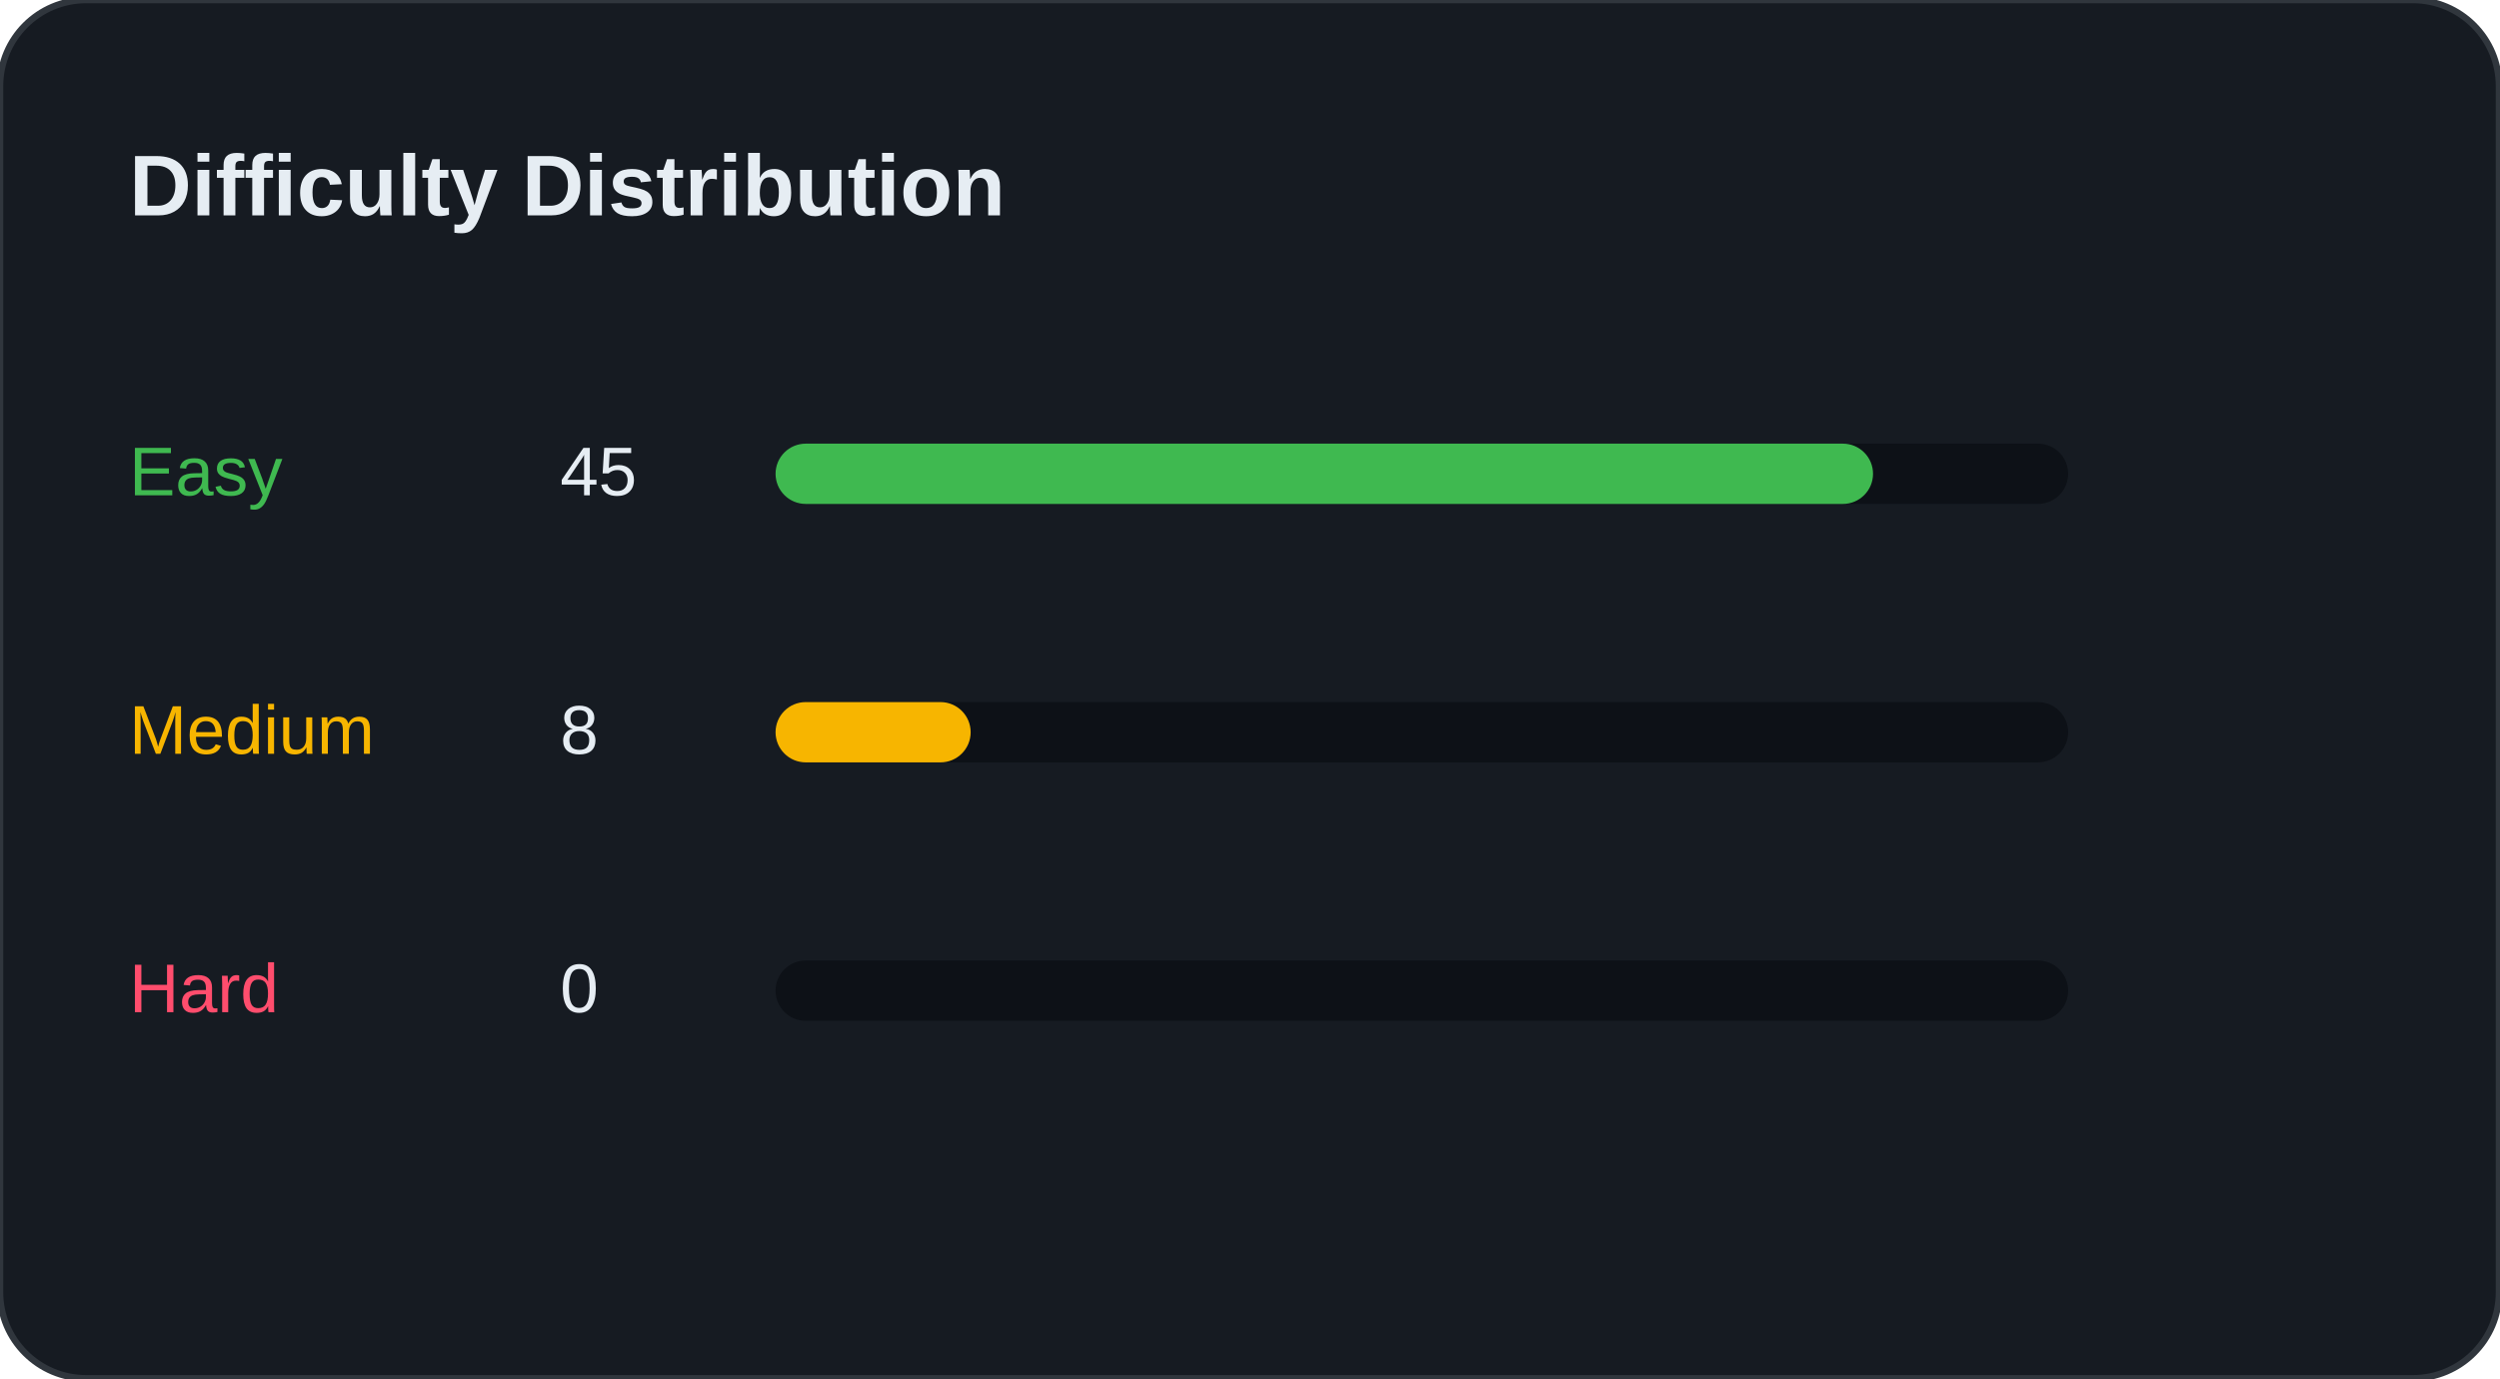
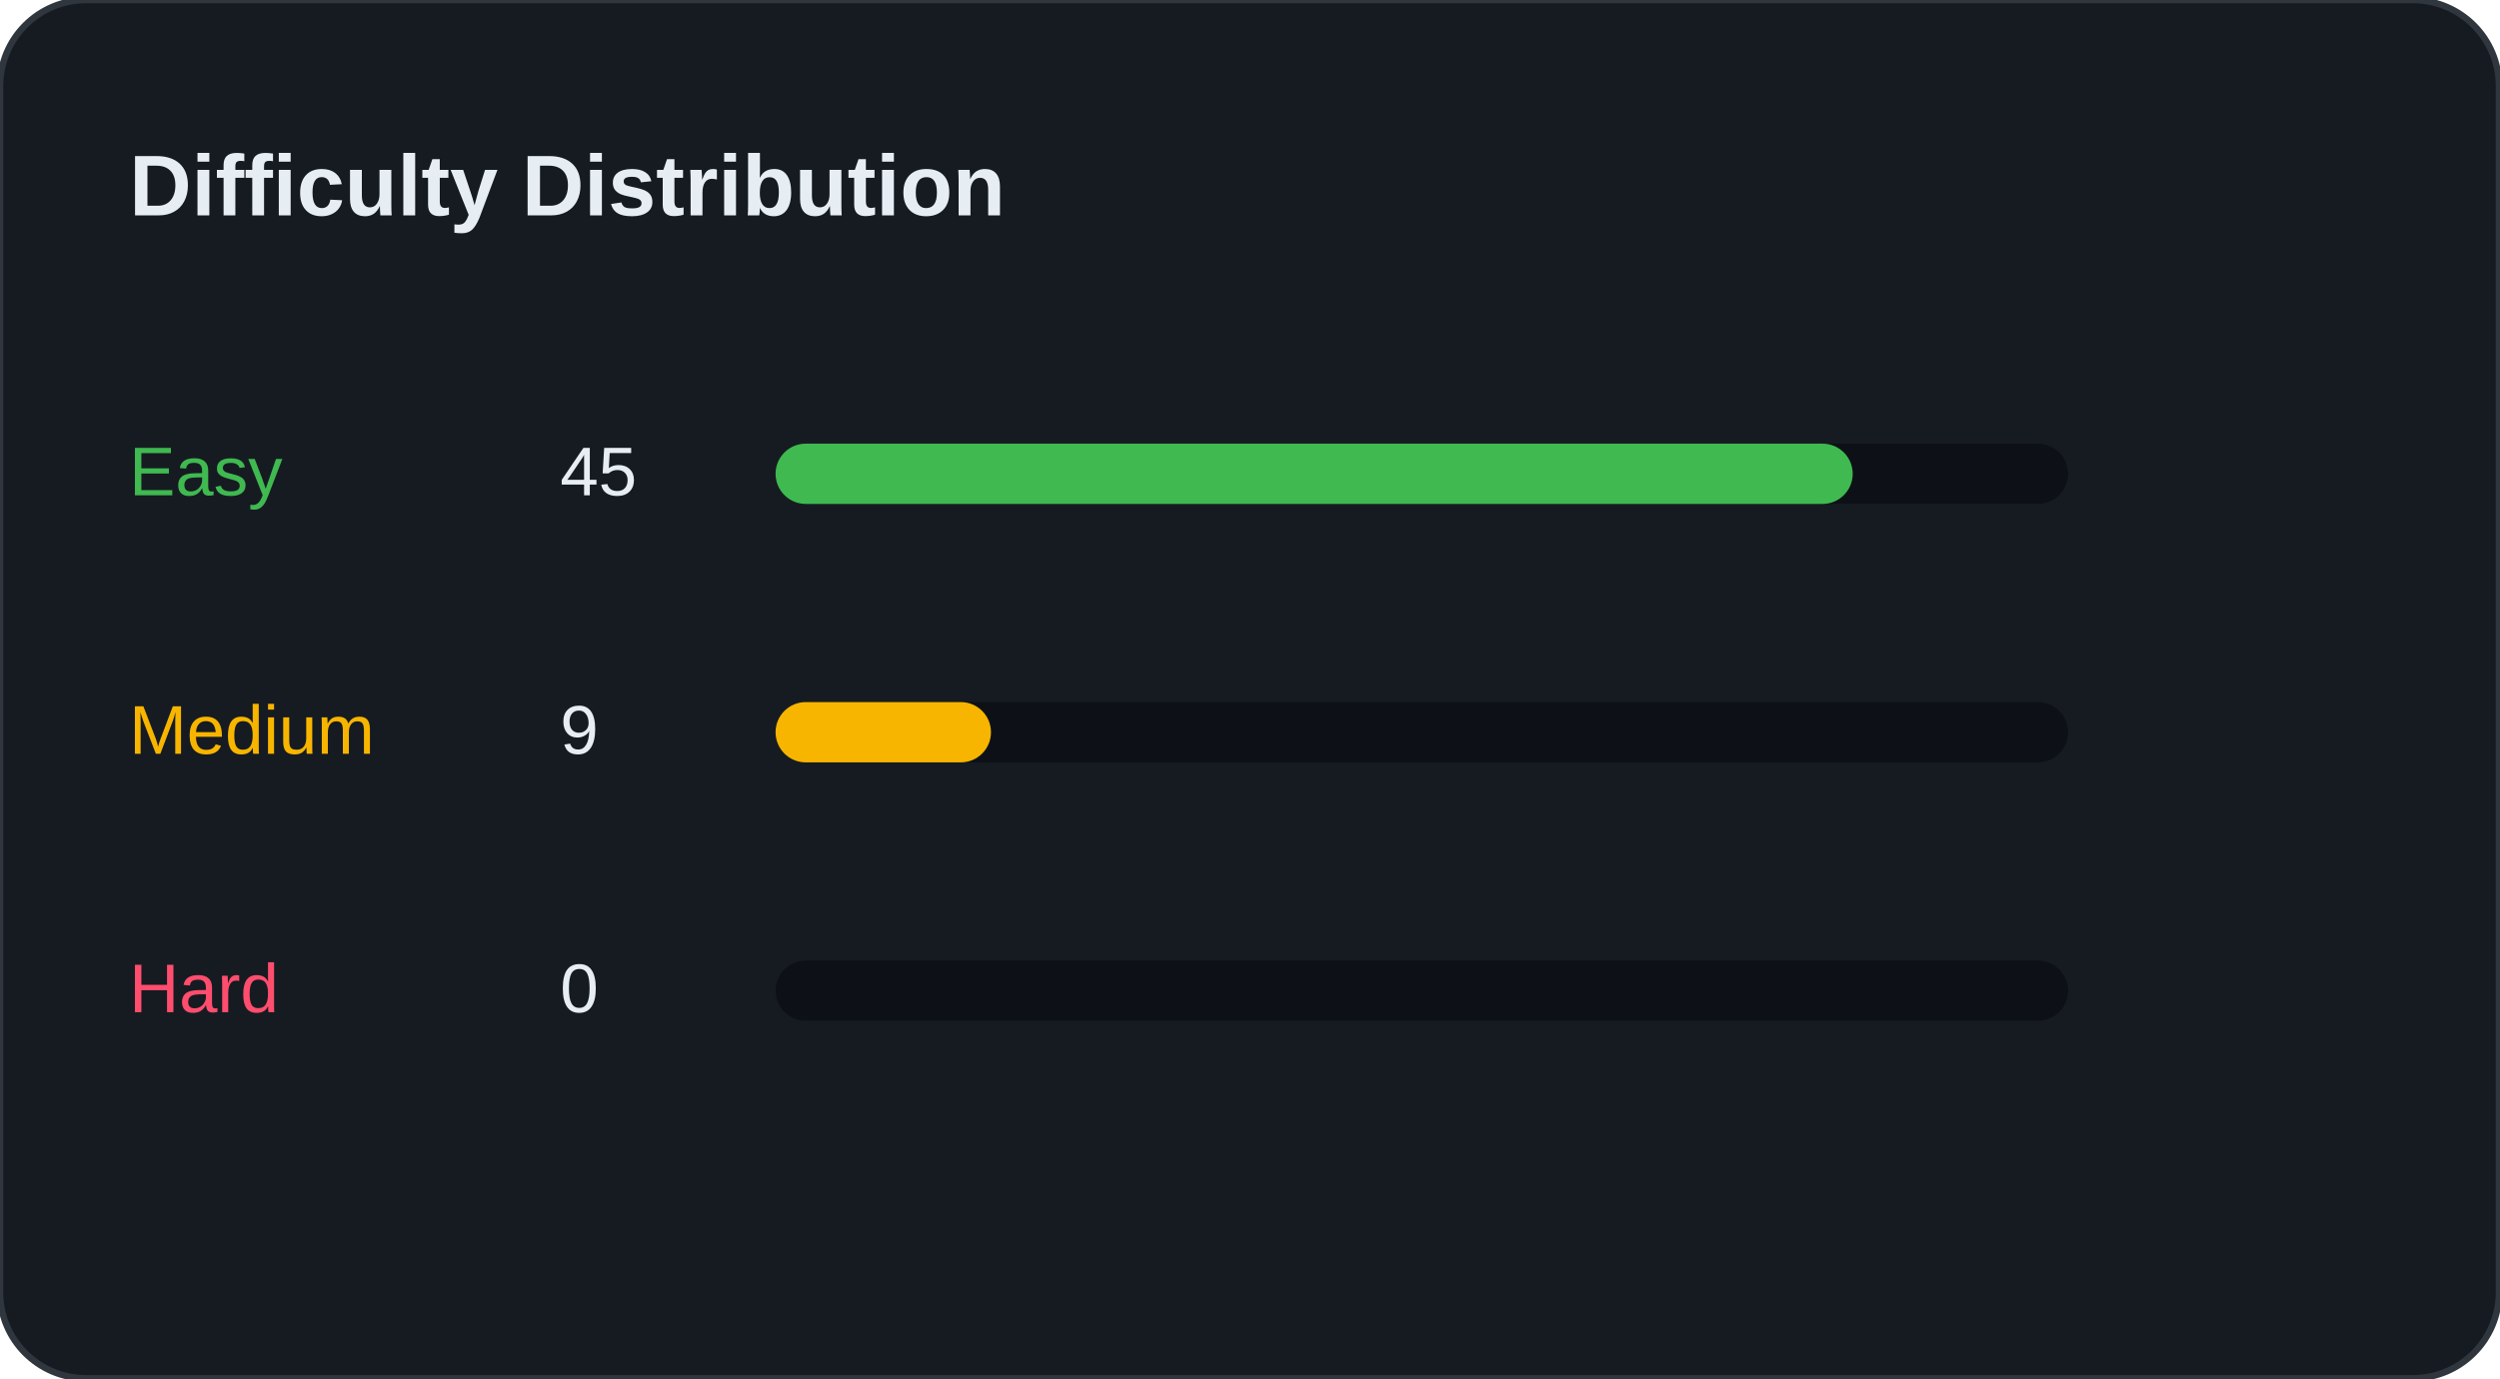
<svg xmlns="http://www.w3.org/2000/svg" width="100%" viewBox="0 0 580 320" preserveAspectRatio="xMidYMid meet">
  <rect width="580" height="320" rx="20" fill="#161B22" stroke="#30363D" stroke-width="1.5" />
  <text x="30" y="50" font-family="Segoe UI, Arial, sans-serif" font-size="20" font-weight="bold" fill="#E6EDF3">Difficulty Distribution</text>
  <g transform="translate(30, 100)">
    <text x="0" y="15" font-family="Segoe UI, Arial, sans-serif" font-size="16" fill="#3FB950">Easy</text>
    <text x="100" y="15" font-family="Segoe UI, Arial, sans-serif" font-size="16" fill="#E6EDF3">45</text>
    <rect x="150" y="3" width="300" height="14" rx="7" fill="#0D1117" />
-     <rect x="150" y="3" width="254.717" height="14" rx="7" fill="#3FB950" />
+     <rect x="150" y="3" width="250" height="14" rx="7" fill="#3FB950" />
  </g>
  <g transform="translate(30, 160)">
    <text x="0" y="15" font-family="Segoe UI, Arial, sans-serif" font-size="16" fill="#F7B500">Medium</text>
-     <text x="100" y="15" font-family="Segoe UI, Arial, sans-serif" font-size="16" fill="#E6EDF3">8</text>
+     <text x="100" y="15" font-family="Segoe UI, Arial, sans-serif" font-size="16" fill="#E6EDF3">9</text>
    <rect x="150" y="3" width="300" height="14" rx="7" fill="#0D1117" />
-     <rect x="150" y="3" width="45.283" height="14" rx="7" fill="#F7B500" />
+     <rect x="150" y="3" width="50" height="14" rx="7" fill="#F7B500" />
  </g>
  <g transform="translate(30, 220)">
    <text x="0" y="15" font-family="Segoe UI, Arial, sans-serif" font-size="16" fill="#FF4D6D">Hard</text>
    <text x="100" y="15" font-family="Segoe UI, Arial, sans-serif" font-size="16" fill="#E6EDF3">0</text>
    <rect x="150" y="3" width="300" height="14" rx="7" fill="#0D1117" />
    <rect x="150" y="3" width="0" height="14" rx="7" fill="#FF4D6D" />
  </g>
</svg>
